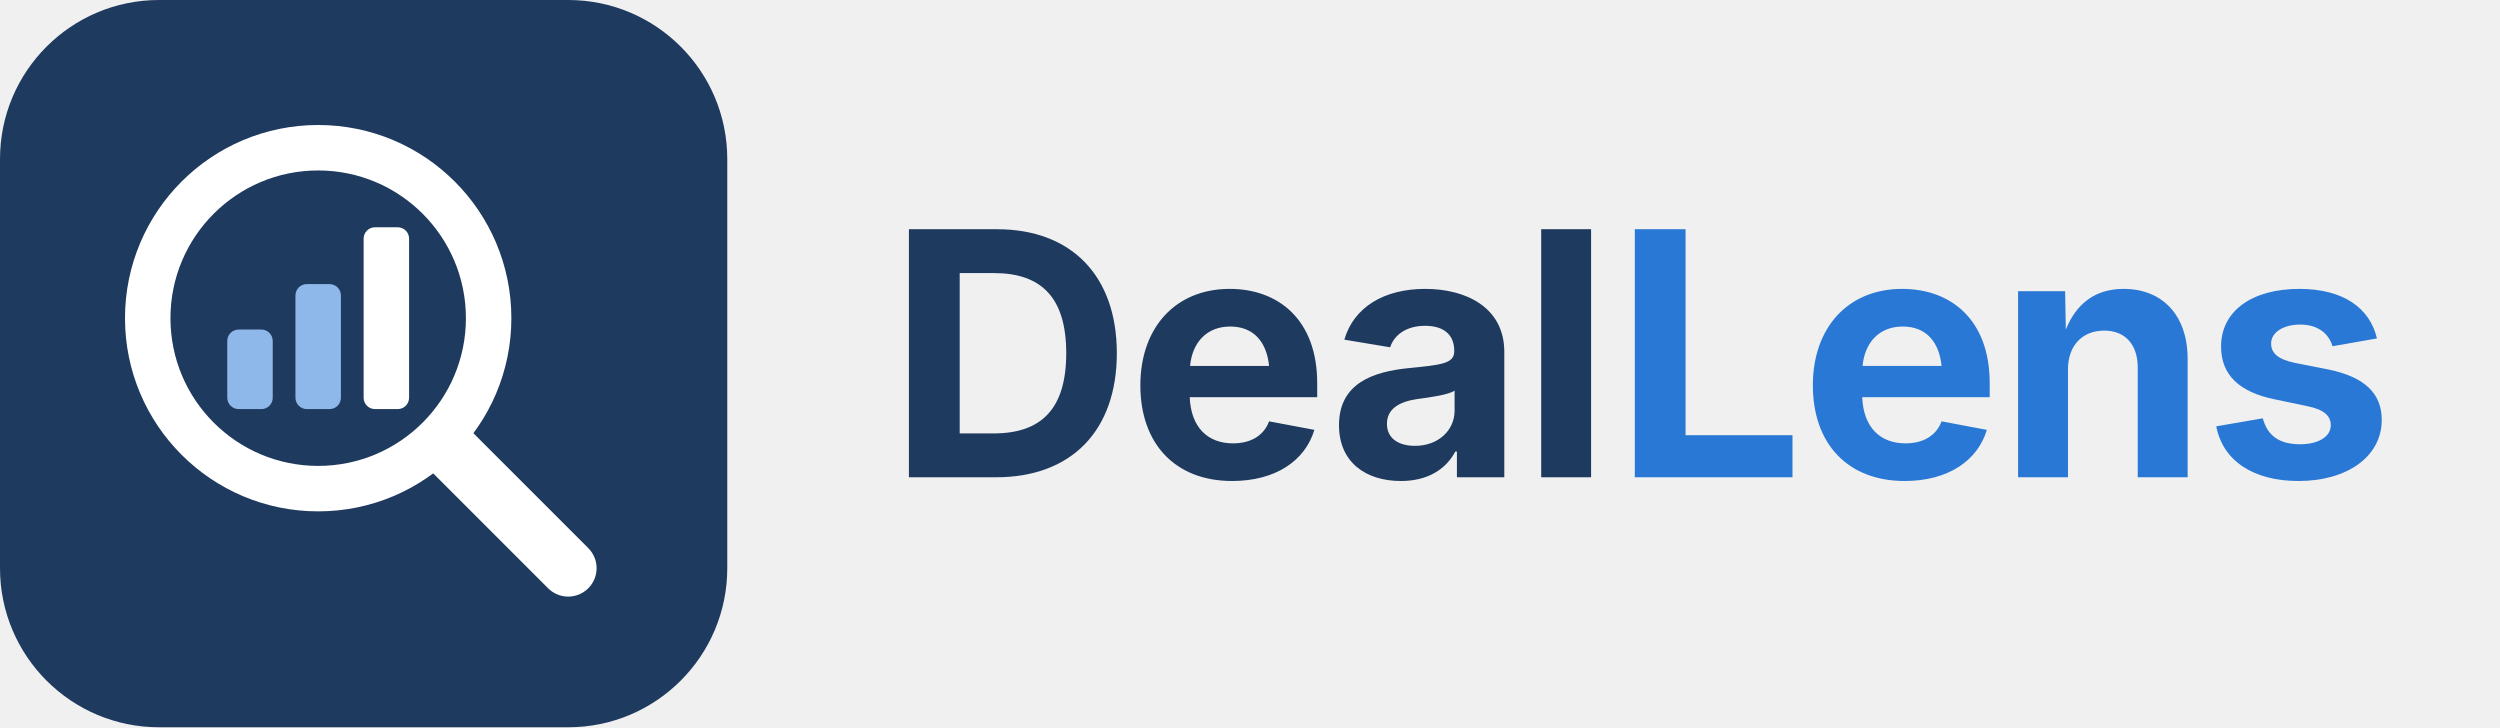
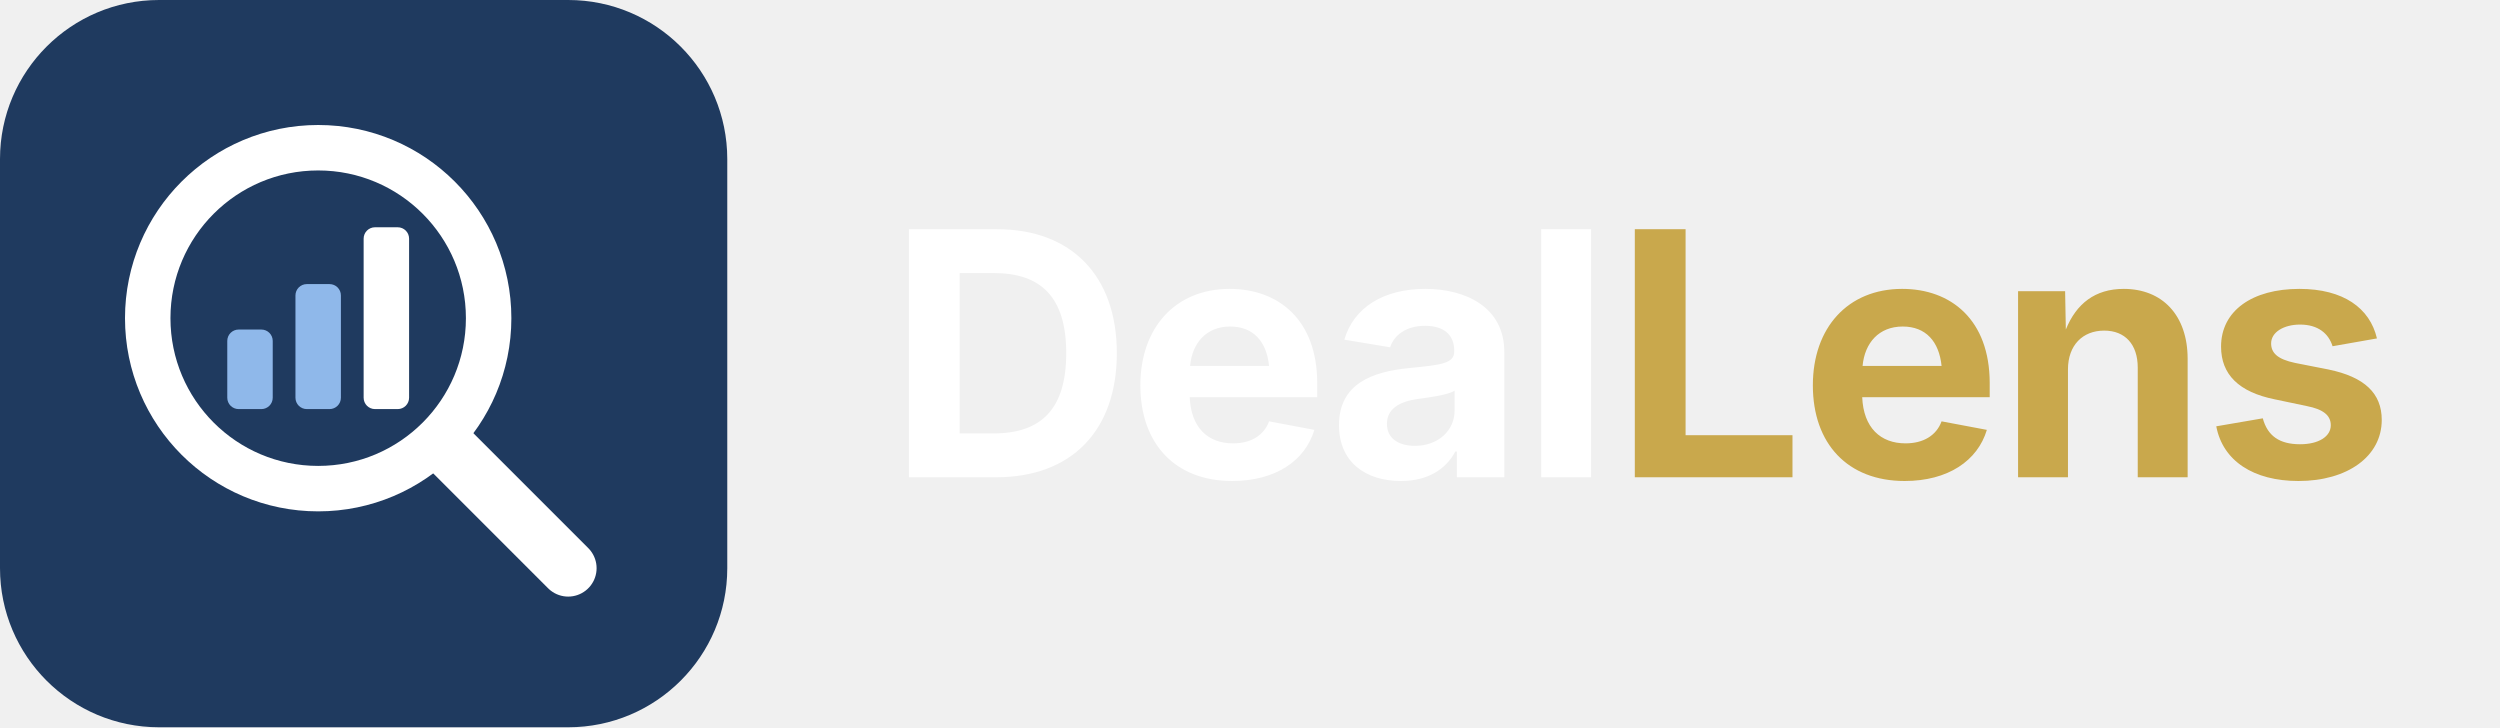
<svg xmlns="http://www.w3.org/2000/svg" viewBox="0 0 220 64" width="220" height="64">
  <rect width="64" height="64" rx="14" fill="#1F3A5F" />
  <circle cx="28" cy="28" r="15" fill="none" stroke="#FFFFFF" stroke-width="4" />
  <line x1="39" y1="39" x2="50" y2="50" stroke="#FFFFFF" stroke-width="5" stroke-linecap="round" />
  <rect x="20" y="29" width="4" height="7" rx="1" fill="#8FB8EA" />
  <rect x="26" y="25" width="4" height="11" rx="1" fill="#8FB8EA" />
  <rect x="32" y="20" width="4" height="16" rx="1" fill="#FFFFFF" />
-   <text x="78" y="42" font-family="system-ui, -apple-system, 'Segoe UI', sans-serif" font-size="30" font-weight="700" fill="#1F3A5F" letter-spacing="-0.5">Deal<tspan fill="#2A78D6">Lens</tspan>
+   <text x="78" y="42" font-family="system-ui, -apple-system, 'Segoe UI', sans-serif" font-size="30" font-weight="700" fill="#FFFFFF" letter-spacing="-0.5">Deal<tspan fill="#C9A84C">Lens</tspan>
  </text>
</svg>
